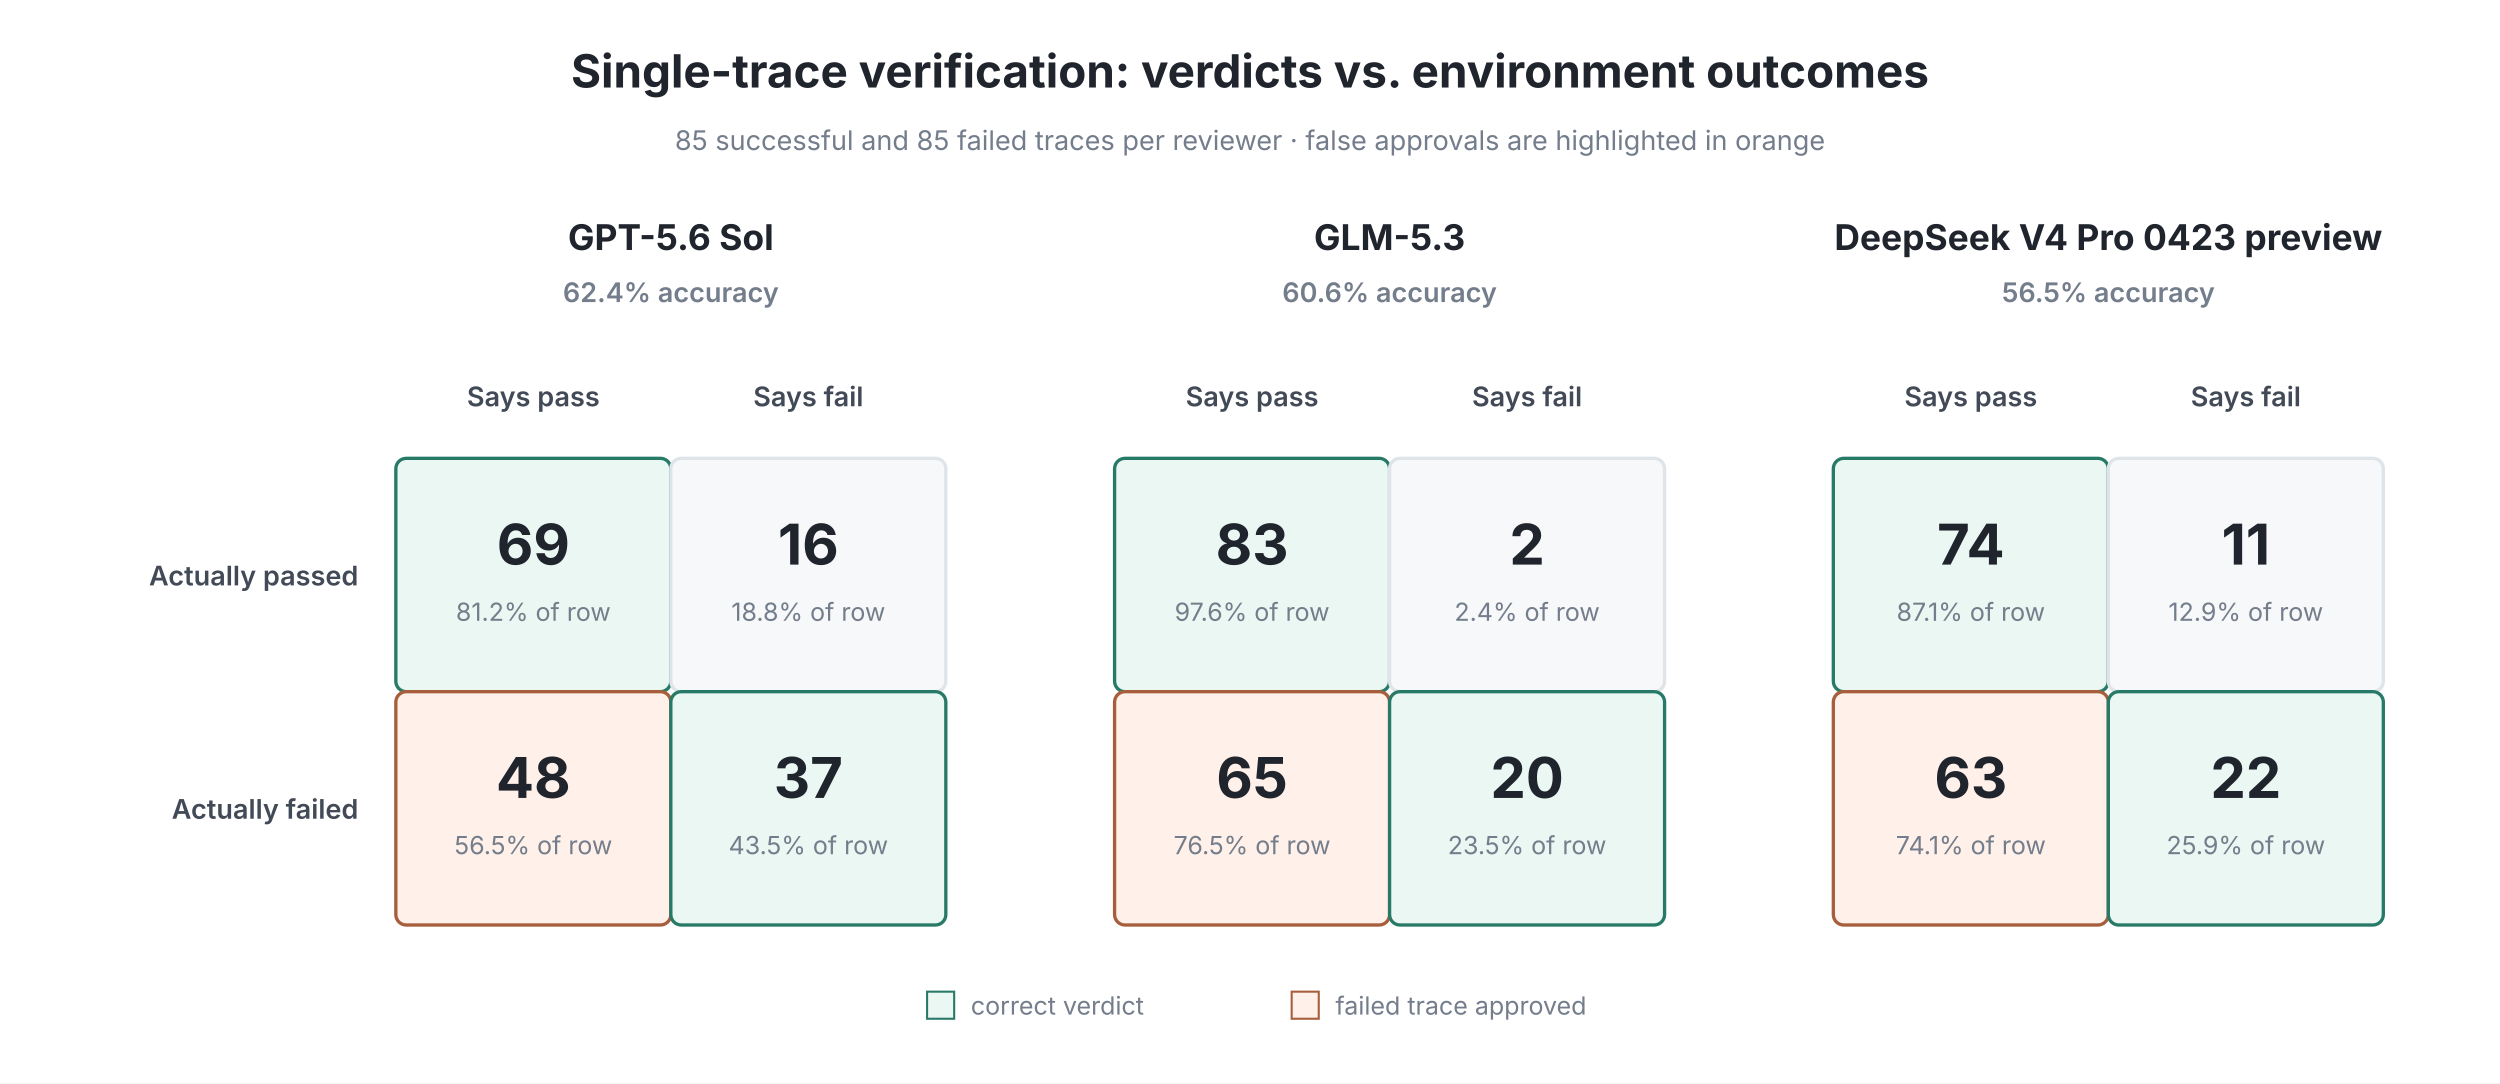
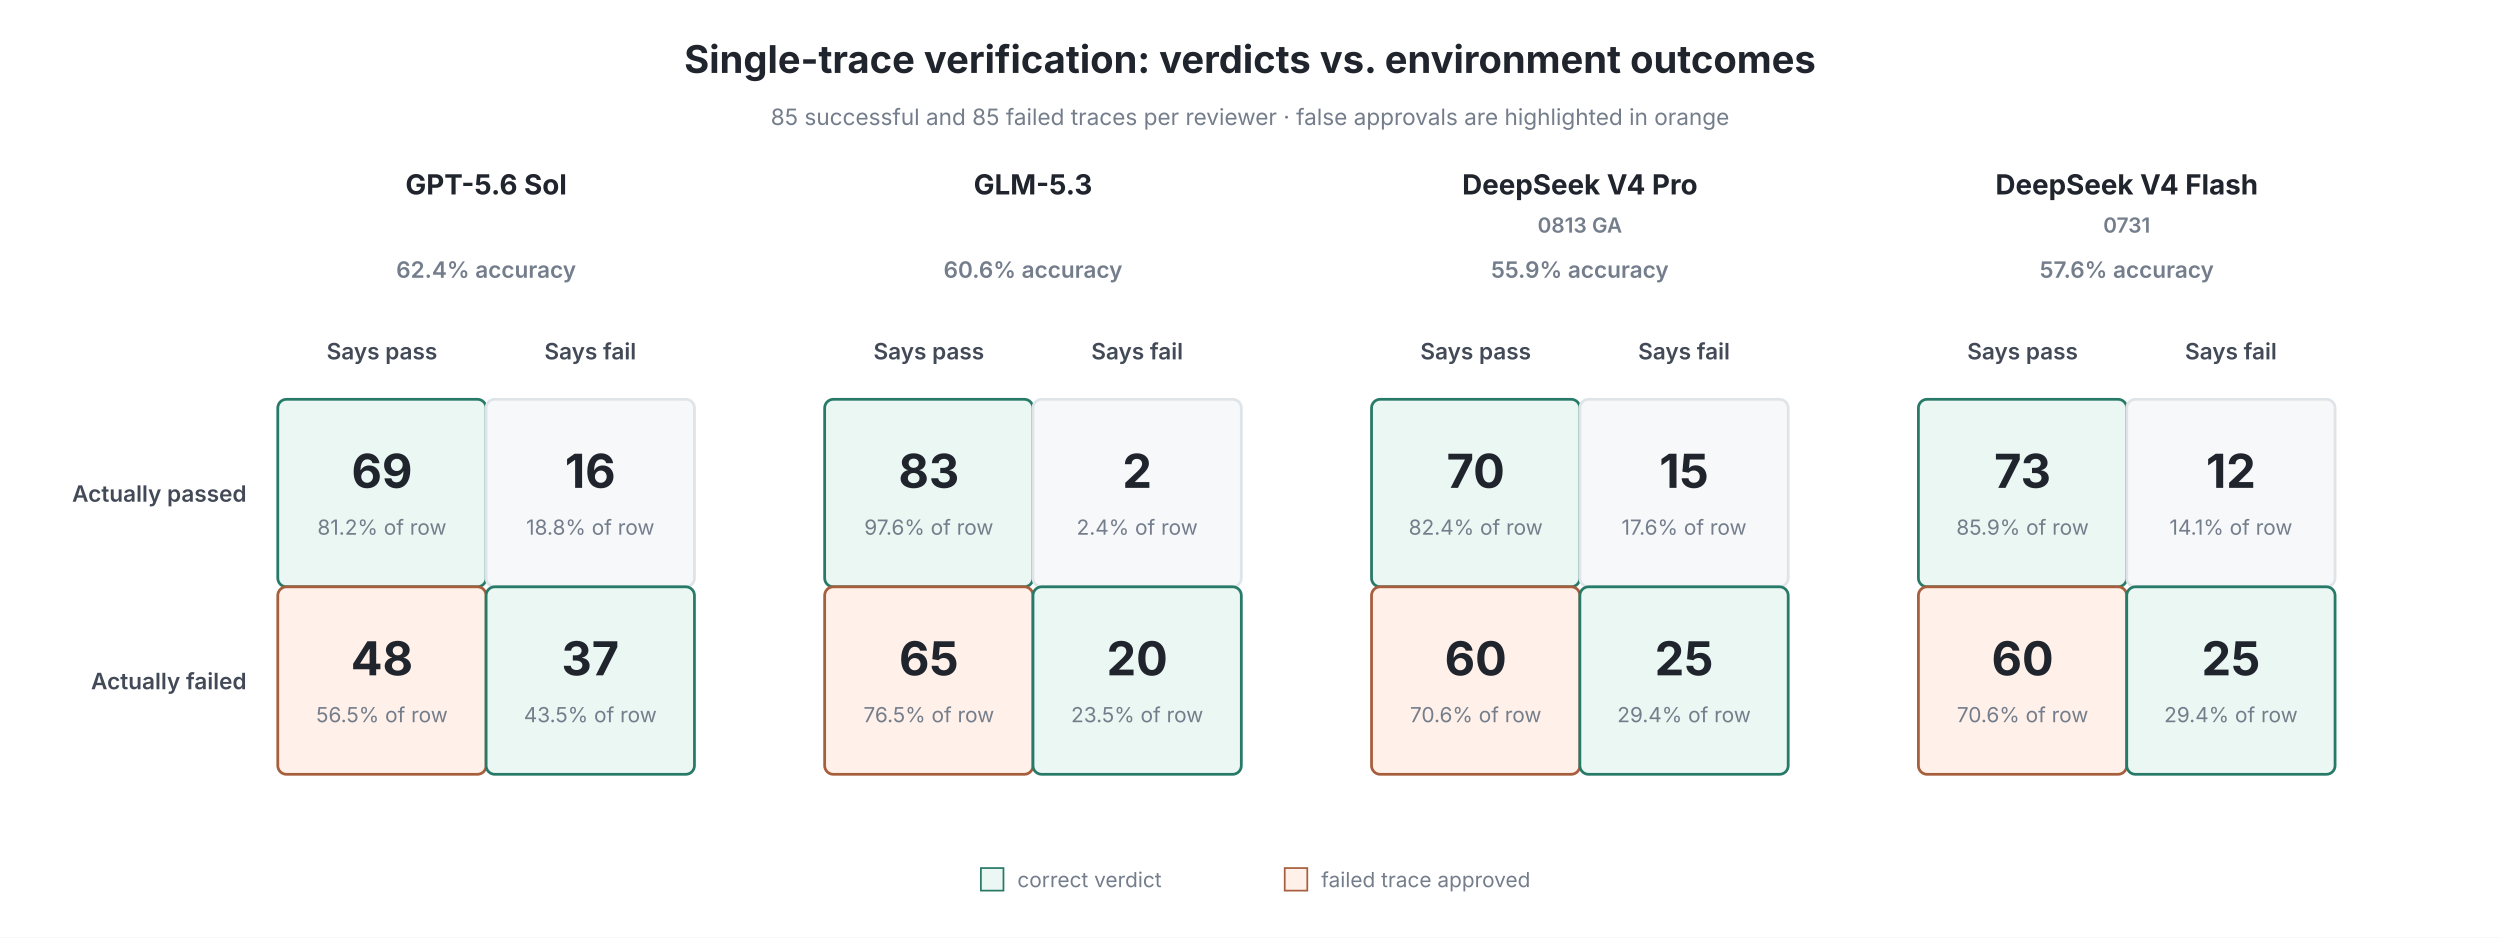
- <svg xmlns="http://www.w3.org/2000/svg" width="1200" height="520" viewBox="0 0 1200 520" role="img">
-   <rect x="0" y="0" width="1200" height="520" rx="0" fill="white" stroke="none" stroke-width="0" />
-   <text x="600.0" y="42" text-anchor="middle" font-family="-apple-system, BlinkMacSystemFont, Segoe UI, sans-serif" font-size="22" font-weight="700" fill="#20242D">Single-trace verification: verdicts vs. environment outcomes</text>
-   <text x="600.0" y="72" text-anchor="middle" font-family="-apple-system, BlinkMacSystemFont, Segoe UI, sans-serif" font-size="13" font-weight="400" fill="#747D8B">85 successful and 85 failed traces per reviewer · false approvals are highlighted in orange</text>
-   <text x="322" y="120" text-anchor="middle" font-family="-apple-system, BlinkMacSystemFont, Segoe UI, sans-serif" font-size="17" font-weight="700" fill="#20242D">GPT-5.6 Sol</text>
-   <text x="322" y="145" text-anchor="middle" font-family="-apple-system, BlinkMacSystemFont, Segoe UI, sans-serif" font-size="13" font-weight="600" fill="#747D8B">62.4% accuracy</text>
-   <text x="256.0" y="195" text-anchor="middle" font-family="-apple-system, BlinkMacSystemFont, Segoe UI, sans-serif" font-size="13" font-weight="600" fill="#434A57">Says pass</text>
-   <text x="388.0" y="195" text-anchor="middle" font-family="-apple-system, BlinkMacSystemFont, Segoe UI, sans-serif" font-size="13" font-weight="600" fill="#434A57">Says fail</text>
-   <text x="172" y="281.0" text-anchor="end" font-family="-apple-system, BlinkMacSystemFont, Segoe UI, sans-serif" font-size="13" font-weight="600" fill="#434A57">Actually passed</text>
-   <text x="172" y="393.0" text-anchor="end" font-family="-apple-system, BlinkMacSystemFont, Segoe UI, sans-serif" font-size="13" font-weight="600" fill="#434A57">Actually failed</text>
-   <rect x="190" y="220" width="132" height="112" rx="5" fill="#EAF7F2" stroke="#287A68" stroke-width="1.6" />
-   <text x="256.0" y="271" text-anchor="middle" font-family="-apple-system, BlinkMacSystemFont, Segoe UI, sans-serif" font-size="27" font-weight="700" fill="#20242D">69</text>
-   <text x="256.0" y="298" text-anchor="middle" font-family="-apple-system, BlinkMacSystemFont, Segoe UI, sans-serif" font-size="12" font-weight="400" fill="#747D8B">81.2% of row</text>
-   <rect x="322" y="220" width="132" height="112" rx="5" fill="#F6F8FA" stroke="#DFE4E9" stroke-width="1.6" />
-   <text x="388.0" y="271" text-anchor="middle" font-family="-apple-system, BlinkMacSystemFont, Segoe UI, sans-serif" font-size="27" font-weight="700" fill="#20242D">16</text>
-   <text x="388.0" y="298" text-anchor="middle" font-family="-apple-system, BlinkMacSystemFont, Segoe UI, sans-serif" font-size="12" font-weight="400" fill="#747D8B">18.8% of row</text>
-   <rect x="190" y="332" width="132" height="112" rx="5" fill="#FFF1E9" stroke="#A75E3C" stroke-width="1.6" />
-   <text x="256.0" y="383" text-anchor="middle" font-family="-apple-system, BlinkMacSystemFont, Segoe UI, sans-serif" font-size="27" font-weight="700" fill="#20242D">48</text>
-   <text x="256.0" y="410" text-anchor="middle" font-family="-apple-system, BlinkMacSystemFont, Segoe UI, sans-serif" font-size="12" font-weight="400" fill="#747D8B">56.5% of row</text>
-   <rect x="322" y="332" width="132" height="112" rx="5" fill="#EAF7F2" stroke="#287A68" stroke-width="1.6" />
-   <text x="388.0" y="383" text-anchor="middle" font-family="-apple-system, BlinkMacSystemFont, Segoe UI, sans-serif" font-size="27" font-weight="700" fill="#20242D">37</text>
-   <text x="388.0" y="410" text-anchor="middle" font-family="-apple-system, BlinkMacSystemFont, Segoe UI, sans-serif" font-size="12" font-weight="400" fill="#747D8B">43.5% of row</text>
-   <text x="667" y="120" text-anchor="middle" font-family="-apple-system, BlinkMacSystemFont, Segoe UI, sans-serif" font-size="17" font-weight="700" fill="#20242D">GLM-5.3</text>
-   <text x="667" y="145" text-anchor="middle" font-family="-apple-system, BlinkMacSystemFont, Segoe UI, sans-serif" font-size="13" font-weight="600" fill="#747D8B">60.6% accuracy</text>
-   <text x="601.0" y="195" text-anchor="middle" font-family="-apple-system, BlinkMacSystemFont, Segoe UI, sans-serif" font-size="13" font-weight="600" fill="#434A57">Says pass</text>
-   <text x="733.0" y="195" text-anchor="middle" font-family="-apple-system, BlinkMacSystemFont, Segoe UI, sans-serif" font-size="13" font-weight="600" fill="#434A57">Says fail</text>
-   <rect x="535" y="220" width="132" height="112" rx="5" fill="#EAF7F2" stroke="#287A68" stroke-width="1.6" />
-   <text x="601.0" y="271" text-anchor="middle" font-family="-apple-system, BlinkMacSystemFont, Segoe UI, sans-serif" font-size="27" font-weight="700" fill="#20242D">83</text>
-   <text x="601.0" y="298" text-anchor="middle" font-family="-apple-system, BlinkMacSystemFont, Segoe UI, sans-serif" font-size="12" font-weight="400" fill="#747D8B">97.6% of row</text>
-   <rect x="667" y="220" width="132" height="112" rx="5" fill="#F6F8FA" stroke="#DFE4E9" stroke-width="1.6" />
-   <text x="733.0" y="271" text-anchor="middle" font-family="-apple-system, BlinkMacSystemFont, Segoe UI, sans-serif" font-size="27" font-weight="700" fill="#20242D">2</text>
-   <text x="733.0" y="298" text-anchor="middle" font-family="-apple-system, BlinkMacSystemFont, Segoe UI, sans-serif" font-size="12" font-weight="400" fill="#747D8B">2.4% of row</text>
-   <rect x="535" y="332" width="132" height="112" rx="5" fill="#FFF1E9" stroke="#A75E3C" stroke-width="1.6" />
-   <text x="601.0" y="383" text-anchor="middle" font-family="-apple-system, BlinkMacSystemFont, Segoe UI, sans-serif" font-size="27" font-weight="700" fill="#20242D">65</text>
-   <text x="601.0" y="410" text-anchor="middle" font-family="-apple-system, BlinkMacSystemFont, Segoe UI, sans-serif" font-size="12" font-weight="400" fill="#747D8B">76.5% of row</text>
-   <rect x="667" y="332" width="132" height="112" rx="5" fill="#EAF7F2" stroke="#287A68" stroke-width="1.6" />
-   <text x="733.0" y="383" text-anchor="middle" font-family="-apple-system, BlinkMacSystemFont, Segoe UI, sans-serif" font-size="27" font-weight="700" fill="#20242D">20</text>
-   <text x="733.0" y="410" text-anchor="middle" font-family="-apple-system, BlinkMacSystemFont, Segoe UI, sans-serif" font-size="12" font-weight="400" fill="#747D8B">23.5% of row</text>
-   <text x="1012" y="120" text-anchor="middle" font-family="-apple-system, BlinkMacSystemFont, Segoe UI, sans-serif" font-size="17" font-weight="700" fill="#20242D">DeepSeek V4 Pro 0423 preview</text>
-   <text x="1012" y="145" text-anchor="middle" font-family="-apple-system, BlinkMacSystemFont, Segoe UI, sans-serif" font-size="13" font-weight="600" fill="#747D8B">56.5% accuracy</text>
-   <text x="946.0" y="195" text-anchor="middle" font-family="-apple-system, BlinkMacSystemFont, Segoe UI, sans-serif" font-size="13" font-weight="600" fill="#434A57">Says pass</text>
-   <text x="1078.0" y="195" text-anchor="middle" font-family="-apple-system, BlinkMacSystemFont, Segoe UI, sans-serif" font-size="13" font-weight="600" fill="#434A57">Says fail</text>
-   <rect x="880" y="220" width="132" height="112" rx="5" fill="#EAF7F2" stroke="#287A68" stroke-width="1.6" />
-   <text x="946.0" y="271" text-anchor="middle" font-family="-apple-system, BlinkMacSystemFont, Segoe UI, sans-serif" font-size="27" font-weight="700" fill="#20242D">74</text>
-   <text x="946.0" y="298" text-anchor="middle" font-family="-apple-system, BlinkMacSystemFont, Segoe UI, sans-serif" font-size="12" font-weight="400" fill="#747D8B">87.1% of row</text>
-   <rect x="1012" y="220" width="132" height="112" rx="5" fill="#F6F8FA" stroke="#DFE4E9" stroke-width="1.6" />
-   <text x="1078.0" y="271" text-anchor="middle" font-family="-apple-system, BlinkMacSystemFont, Segoe UI, sans-serif" font-size="27" font-weight="700" fill="#20242D">11</text>
-   <text x="1078.0" y="298" text-anchor="middle" font-family="-apple-system, BlinkMacSystemFont, Segoe UI, sans-serif" font-size="12" font-weight="400" fill="#747D8B">12.9% of row</text>
-   <rect x="880" y="332" width="132" height="112" rx="5" fill="#FFF1E9" stroke="#A75E3C" stroke-width="1.6" />
-   <text x="946.0" y="383" text-anchor="middle" font-family="-apple-system, BlinkMacSystemFont, Segoe UI, sans-serif" font-size="27" font-weight="700" fill="#20242D">63</text>
-   <text x="946.0" y="410" text-anchor="middle" font-family="-apple-system, BlinkMacSystemFont, Segoe UI, sans-serif" font-size="12" font-weight="400" fill="#747D8B">74.1% of row</text>
-   <rect x="1012" y="332" width="132" height="112" rx="5" fill="#EAF7F2" stroke="#287A68" stroke-width="1.6" />
-   <text x="1078.0" y="383" text-anchor="middle" font-family="-apple-system, BlinkMacSystemFont, Segoe UI, sans-serif" font-size="27" font-weight="700" fill="#20242D">22</text>
-   <text x="1078.0" y="410" text-anchor="middle" font-family="-apple-system, BlinkMacSystemFont, Segoe UI, sans-serif" font-size="12" font-weight="400" fill="#747D8B">25.9% of row</text>
-   <rect x="445" y="476" width="13" height="13" rx="0" fill="#EAF7F2" stroke="#287A68" stroke-width="1" />
-   <text x="466" y="487" text-anchor="start" font-family="-apple-system, BlinkMacSystemFont, Segoe UI, sans-serif" font-size="12" font-weight="400" fill="#747D8B">correct verdict</text>
-   <rect x="620" y="476" width="13" height="13" rx="0" fill="#FFF1E9" stroke="#A75E3C" stroke-width="1" />
-   <text x="641" y="487" text-anchor="start" font-family="-apple-system, BlinkMacSystemFont, Segoe UI, sans-serif" font-size="12" font-weight="400" fill="#747D8B">failed trace approved</text>
+ <svg xmlns="http://www.w3.org/2000/svg" width="1440" height="540" viewBox="0 0 1440 540" role="img">
+   <rect x="0" y="0" width="1440" height="540" rx="0" fill="white" stroke="none" stroke-width="0" />
+   <text x="720.0" y="42" text-anchor="middle" font-family="-apple-system, BlinkMacSystemFont, Segoe UI, sans-serif" font-size="22" font-weight="700" fill="#20242D">Single-trace verification: verdicts vs. environment outcomes</text>
+   <text x="720.0" y="72" text-anchor="middle" font-family="-apple-system, BlinkMacSystemFont, Segoe UI, sans-serif" font-size="13" font-weight="400" fill="#747D8B">85 successful and 85 failed traces per reviewer · false approvals are highlighted in orange</text>
+   <text x="280" y="112" text-anchor="middle" font-family="-apple-system, BlinkMacSystemFont, Segoe UI, sans-serif" font-size="16" font-weight="700" fill="#20242D">GPT-5.6 Sol</text>
+   <text x="280" y="134" text-anchor="middle" font-family="-apple-system, BlinkMacSystemFont, Segoe UI, sans-serif" font-size="12" font-weight="600" fill="#747D8B" />
+   <text x="280" y="160" text-anchor="middle" font-family="-apple-system, BlinkMacSystemFont, Segoe UI, sans-serif" font-size="13" font-weight="600" fill="#747D8B">62.4% accuracy</text>
+   <text x="220.0" y="207" text-anchor="middle" font-family="-apple-system, BlinkMacSystemFont, Segoe UI, sans-serif" font-size="13" font-weight="600" fill="#434A57">Says pass</text>
+   <text x="340.0" y="207" text-anchor="middle" font-family="-apple-system, BlinkMacSystemFont, Segoe UI, sans-serif" font-size="13" font-weight="600" fill="#434A57">Says fail</text>
+   <text x="142" y="289.0" text-anchor="end" font-family="-apple-system, BlinkMacSystemFont, Segoe UI, sans-serif" font-size="13" font-weight="600" fill="#434A57">Actually passed</text>
+   <text x="142" y="397.0" text-anchor="end" font-family="-apple-system, BlinkMacSystemFont, Segoe UI, sans-serif" font-size="13" font-weight="600" fill="#434A57">Actually failed</text>
+   <rect x="160" y="230" width="120" height="108" rx="5" fill="#EAF7F2" stroke="#287A68" stroke-width="1.6" />
+   <text x="220.0" y="281" text-anchor="middle" font-family="-apple-system, BlinkMacSystemFont, Segoe UI, sans-serif" font-size="27" font-weight="700" fill="#20242D">69</text>
+   <text x="220.0" y="308" text-anchor="middle" font-family="-apple-system, BlinkMacSystemFont, Segoe UI, sans-serif" font-size="12" font-weight="400" fill="#747D8B">81.2% of row</text>
+   <rect x="280" y="230" width="120" height="108" rx="5" fill="#F6F8FA" stroke="#DFE4E9" stroke-width="1.6" />
+   <text x="340.0" y="281" text-anchor="middle" font-family="-apple-system, BlinkMacSystemFont, Segoe UI, sans-serif" font-size="27" font-weight="700" fill="#20242D">16</text>
+   <text x="340.0" y="308" text-anchor="middle" font-family="-apple-system, BlinkMacSystemFont, Segoe UI, sans-serif" font-size="12" font-weight="400" fill="#747D8B">18.8% of row</text>
+   <rect x="160" y="338" width="120" height="108" rx="5" fill="#FFF1E9" stroke="#A75E3C" stroke-width="1.6" />
+   <text x="220.0" y="389" text-anchor="middle" font-family="-apple-system, BlinkMacSystemFont, Segoe UI, sans-serif" font-size="27" font-weight="700" fill="#20242D">48</text>
+   <text x="220.0" y="416" text-anchor="middle" font-family="-apple-system, BlinkMacSystemFont, Segoe UI, sans-serif" font-size="12" font-weight="400" fill="#747D8B">56.5% of row</text>
+   <rect x="280" y="338" width="120" height="108" rx="5" fill="#EAF7F2" stroke="#287A68" stroke-width="1.6" />
+   <text x="340.0" y="389" text-anchor="middle" font-family="-apple-system, BlinkMacSystemFont, Segoe UI, sans-serif" font-size="27" font-weight="700" fill="#20242D">37</text>
+   <text x="340.0" y="416" text-anchor="middle" font-family="-apple-system, BlinkMacSystemFont, Segoe UI, sans-serif" font-size="12" font-weight="400" fill="#747D8B">43.5% of row</text>
+   <text x="595" y="112" text-anchor="middle" font-family="-apple-system, BlinkMacSystemFont, Segoe UI, sans-serif" font-size="16" font-weight="700" fill="#20242D">GLM-5.3</text>
+   <text x="595" y="134" text-anchor="middle" font-family="-apple-system, BlinkMacSystemFont, Segoe UI, sans-serif" font-size="12" font-weight="600" fill="#747D8B" />
+   <text x="595" y="160" text-anchor="middle" font-family="-apple-system, BlinkMacSystemFont, Segoe UI, sans-serif" font-size="13" font-weight="600" fill="#747D8B">60.6% accuracy</text>
+   <text x="535.0" y="207" text-anchor="middle" font-family="-apple-system, BlinkMacSystemFont, Segoe UI, sans-serif" font-size="13" font-weight="600" fill="#434A57">Says pass</text>
+   <text x="655.0" y="207" text-anchor="middle" font-family="-apple-system, BlinkMacSystemFont, Segoe UI, sans-serif" font-size="13" font-weight="600" fill="#434A57">Says fail</text>
+   <rect x="475" y="230" width="120" height="108" rx="5" fill="#EAF7F2" stroke="#287A68" stroke-width="1.6" />
+   <text x="535.0" y="281" text-anchor="middle" font-family="-apple-system, BlinkMacSystemFont, Segoe UI, sans-serif" font-size="27" font-weight="700" fill="#20242D">83</text>
+   <text x="535.0" y="308" text-anchor="middle" font-family="-apple-system, BlinkMacSystemFont, Segoe UI, sans-serif" font-size="12" font-weight="400" fill="#747D8B">97.6% of row</text>
+   <rect x="595" y="230" width="120" height="108" rx="5" fill="#F6F8FA" stroke="#DFE4E9" stroke-width="1.6" />
+   <text x="655.0" y="281" text-anchor="middle" font-family="-apple-system, BlinkMacSystemFont, Segoe UI, sans-serif" font-size="27" font-weight="700" fill="#20242D">2</text>
+   <text x="655.0" y="308" text-anchor="middle" font-family="-apple-system, BlinkMacSystemFont, Segoe UI, sans-serif" font-size="12" font-weight="400" fill="#747D8B">2.4% of row</text>
+   <rect x="475" y="338" width="120" height="108" rx="5" fill="#FFF1E9" stroke="#A75E3C" stroke-width="1.6" />
+   <text x="535.0" y="389" text-anchor="middle" font-family="-apple-system, BlinkMacSystemFont, Segoe UI, sans-serif" font-size="27" font-weight="700" fill="#20242D">65</text>
+   <text x="535.0" y="416" text-anchor="middle" font-family="-apple-system, BlinkMacSystemFont, Segoe UI, sans-serif" font-size="12" font-weight="400" fill="#747D8B">76.5% of row</text>
+   <rect x="595" y="338" width="120" height="108" rx="5" fill="#EAF7F2" stroke="#287A68" stroke-width="1.6" />
+   <text x="655.0" y="389" text-anchor="middle" font-family="-apple-system, BlinkMacSystemFont, Segoe UI, sans-serif" font-size="27" font-weight="700" fill="#20242D">20</text>
+   <text x="655.0" y="416" text-anchor="middle" font-family="-apple-system, BlinkMacSystemFont, Segoe UI, sans-serif" font-size="12" font-weight="400" fill="#747D8B">23.5% of row</text>
+   <text x="910" y="112" text-anchor="middle" font-family="-apple-system, BlinkMacSystemFont, Segoe UI, sans-serif" font-size="16" font-weight="700" fill="#20242D">DeepSeek V4 Pro</text>
+   <text x="910" y="134" text-anchor="middle" font-family="-apple-system, BlinkMacSystemFont, Segoe UI, sans-serif" font-size="12" font-weight="600" fill="#747D8B">0813 GA</text>
+   <text x="910" y="160" text-anchor="middle" font-family="-apple-system, BlinkMacSystemFont, Segoe UI, sans-serif" font-size="13" font-weight="600" fill="#747D8B">55.9% accuracy</text>
+   <text x="850.0" y="207" text-anchor="middle" font-family="-apple-system, BlinkMacSystemFont, Segoe UI, sans-serif" font-size="13" font-weight="600" fill="#434A57">Says pass</text>
+   <text x="970.0" y="207" text-anchor="middle" font-family="-apple-system, BlinkMacSystemFont, Segoe UI, sans-serif" font-size="13" font-weight="600" fill="#434A57">Says fail</text>
+   <rect x="790" y="230" width="120" height="108" rx="5" fill="#EAF7F2" stroke="#287A68" stroke-width="1.6" />
+   <text x="850.0" y="281" text-anchor="middle" font-family="-apple-system, BlinkMacSystemFont, Segoe UI, sans-serif" font-size="27" font-weight="700" fill="#20242D">70</text>
+   <text x="850.0" y="308" text-anchor="middle" font-family="-apple-system, BlinkMacSystemFont, Segoe UI, sans-serif" font-size="12" font-weight="400" fill="#747D8B">82.4% of row</text>
+   <rect x="910" y="230" width="120" height="108" rx="5" fill="#F6F8FA" stroke="#DFE4E9" stroke-width="1.6" />
+   <text x="970.0" y="281" text-anchor="middle" font-family="-apple-system, BlinkMacSystemFont, Segoe UI, sans-serif" font-size="27" font-weight="700" fill="#20242D">15</text>
+   <text x="970.0" y="308" text-anchor="middle" font-family="-apple-system, BlinkMacSystemFont, Segoe UI, sans-serif" font-size="12" font-weight="400" fill="#747D8B">17.6% of row</text>
+   <rect x="790" y="338" width="120" height="108" rx="5" fill="#FFF1E9" stroke="#A75E3C" stroke-width="1.6" />
+   <text x="850.0" y="389" text-anchor="middle" font-family="-apple-system, BlinkMacSystemFont, Segoe UI, sans-serif" font-size="27" font-weight="700" fill="#20242D">60</text>
+   <text x="850.0" y="416" text-anchor="middle" font-family="-apple-system, BlinkMacSystemFont, Segoe UI, sans-serif" font-size="12" font-weight="400" fill="#747D8B">70.6% of row</text>
+   <rect x="910" y="338" width="120" height="108" rx="5" fill="#EAF7F2" stroke="#287A68" stroke-width="1.6" />
+   <text x="970.0" y="389" text-anchor="middle" font-family="-apple-system, BlinkMacSystemFont, Segoe UI, sans-serif" font-size="27" font-weight="700" fill="#20242D">25</text>
+   <text x="970.0" y="416" text-anchor="middle" font-family="-apple-system, BlinkMacSystemFont, Segoe UI, sans-serif" font-size="12" font-weight="400" fill="#747D8B">29.4% of row</text>
+   <text x="1225" y="112" text-anchor="middle" font-family="-apple-system, BlinkMacSystemFont, Segoe UI, sans-serif" font-size="16" font-weight="700" fill="#20242D">DeepSeek V4 Flash</text>
+   <text x="1225" y="134" text-anchor="middle" font-family="-apple-system, BlinkMacSystemFont, Segoe UI, sans-serif" font-size="12" font-weight="600" fill="#747D8B">0731</text>
+   <text x="1225" y="160" text-anchor="middle" font-family="-apple-system, BlinkMacSystemFont, Segoe UI, sans-serif" font-size="13" font-weight="600" fill="#747D8B">57.6% accuracy</text>
+   <text x="1165.0" y="207" text-anchor="middle" font-family="-apple-system, BlinkMacSystemFont, Segoe UI, sans-serif" font-size="13" font-weight="600" fill="#434A57">Says pass</text>
+   <text x="1285.0" y="207" text-anchor="middle" font-family="-apple-system, BlinkMacSystemFont, Segoe UI, sans-serif" font-size="13" font-weight="600" fill="#434A57">Says fail</text>
+   <rect x="1105" y="230" width="120" height="108" rx="5" fill="#EAF7F2" stroke="#287A68" stroke-width="1.6" />
+   <text x="1165.0" y="281" text-anchor="middle" font-family="-apple-system, BlinkMacSystemFont, Segoe UI, sans-serif" font-size="27" font-weight="700" fill="#20242D">73</text>
+   <text x="1165.0" y="308" text-anchor="middle" font-family="-apple-system, BlinkMacSystemFont, Segoe UI, sans-serif" font-size="12" font-weight="400" fill="#747D8B">85.9% of row</text>
+   <rect x="1225" y="230" width="120" height="108" rx="5" fill="#F6F8FA" stroke="#DFE4E9" stroke-width="1.6" />
+   <text x="1285.0" y="281" text-anchor="middle" font-family="-apple-system, BlinkMacSystemFont, Segoe UI, sans-serif" font-size="27" font-weight="700" fill="#20242D">12</text>
+   <text x="1285.0" y="308" text-anchor="middle" font-family="-apple-system, BlinkMacSystemFont, Segoe UI, sans-serif" font-size="12" font-weight="400" fill="#747D8B">14.1% of row</text>
+   <rect x="1105" y="338" width="120" height="108" rx="5" fill="#FFF1E9" stroke="#A75E3C" stroke-width="1.6" />
+   <text x="1165.0" y="389" text-anchor="middle" font-family="-apple-system, BlinkMacSystemFont, Segoe UI, sans-serif" font-size="27" font-weight="700" fill="#20242D">60</text>
+   <text x="1165.0" y="416" text-anchor="middle" font-family="-apple-system, BlinkMacSystemFont, Segoe UI, sans-serif" font-size="12" font-weight="400" fill="#747D8B">70.6% of row</text>
+   <rect x="1225" y="338" width="120" height="108" rx="5" fill="#EAF7F2" stroke="#287A68" stroke-width="1.6" />
+   <text x="1285.0" y="389" text-anchor="middle" font-family="-apple-system, BlinkMacSystemFont, Segoe UI, sans-serif" font-size="27" font-weight="700" fill="#20242D">25</text>
+   <text x="1285.0" y="416" text-anchor="middle" font-family="-apple-system, BlinkMacSystemFont, Segoe UI, sans-serif" font-size="12" font-weight="400" fill="#747D8B">29.4% of row</text>
+   <rect x="565" y="500" width="13" height="13" rx="0" fill="#EAF7F2" stroke="#287A68" stroke-width="1" />
+   <text x="586" y="511" text-anchor="start" font-family="-apple-system, BlinkMacSystemFont, Segoe UI, sans-serif" font-size="12" font-weight="400" fill="#747D8B">correct verdict</text>
+   <rect x="740" y="500" width="13" height="13" rx="0" fill="#FFF1E9" stroke="#A75E3C" stroke-width="1" />
+   <text x="761" y="511" text-anchor="start" font-family="-apple-system, BlinkMacSystemFont, Segoe UI, sans-serif" font-size="12" font-weight="400" fill="#747D8B">failed trace approved</text>
</svg>
